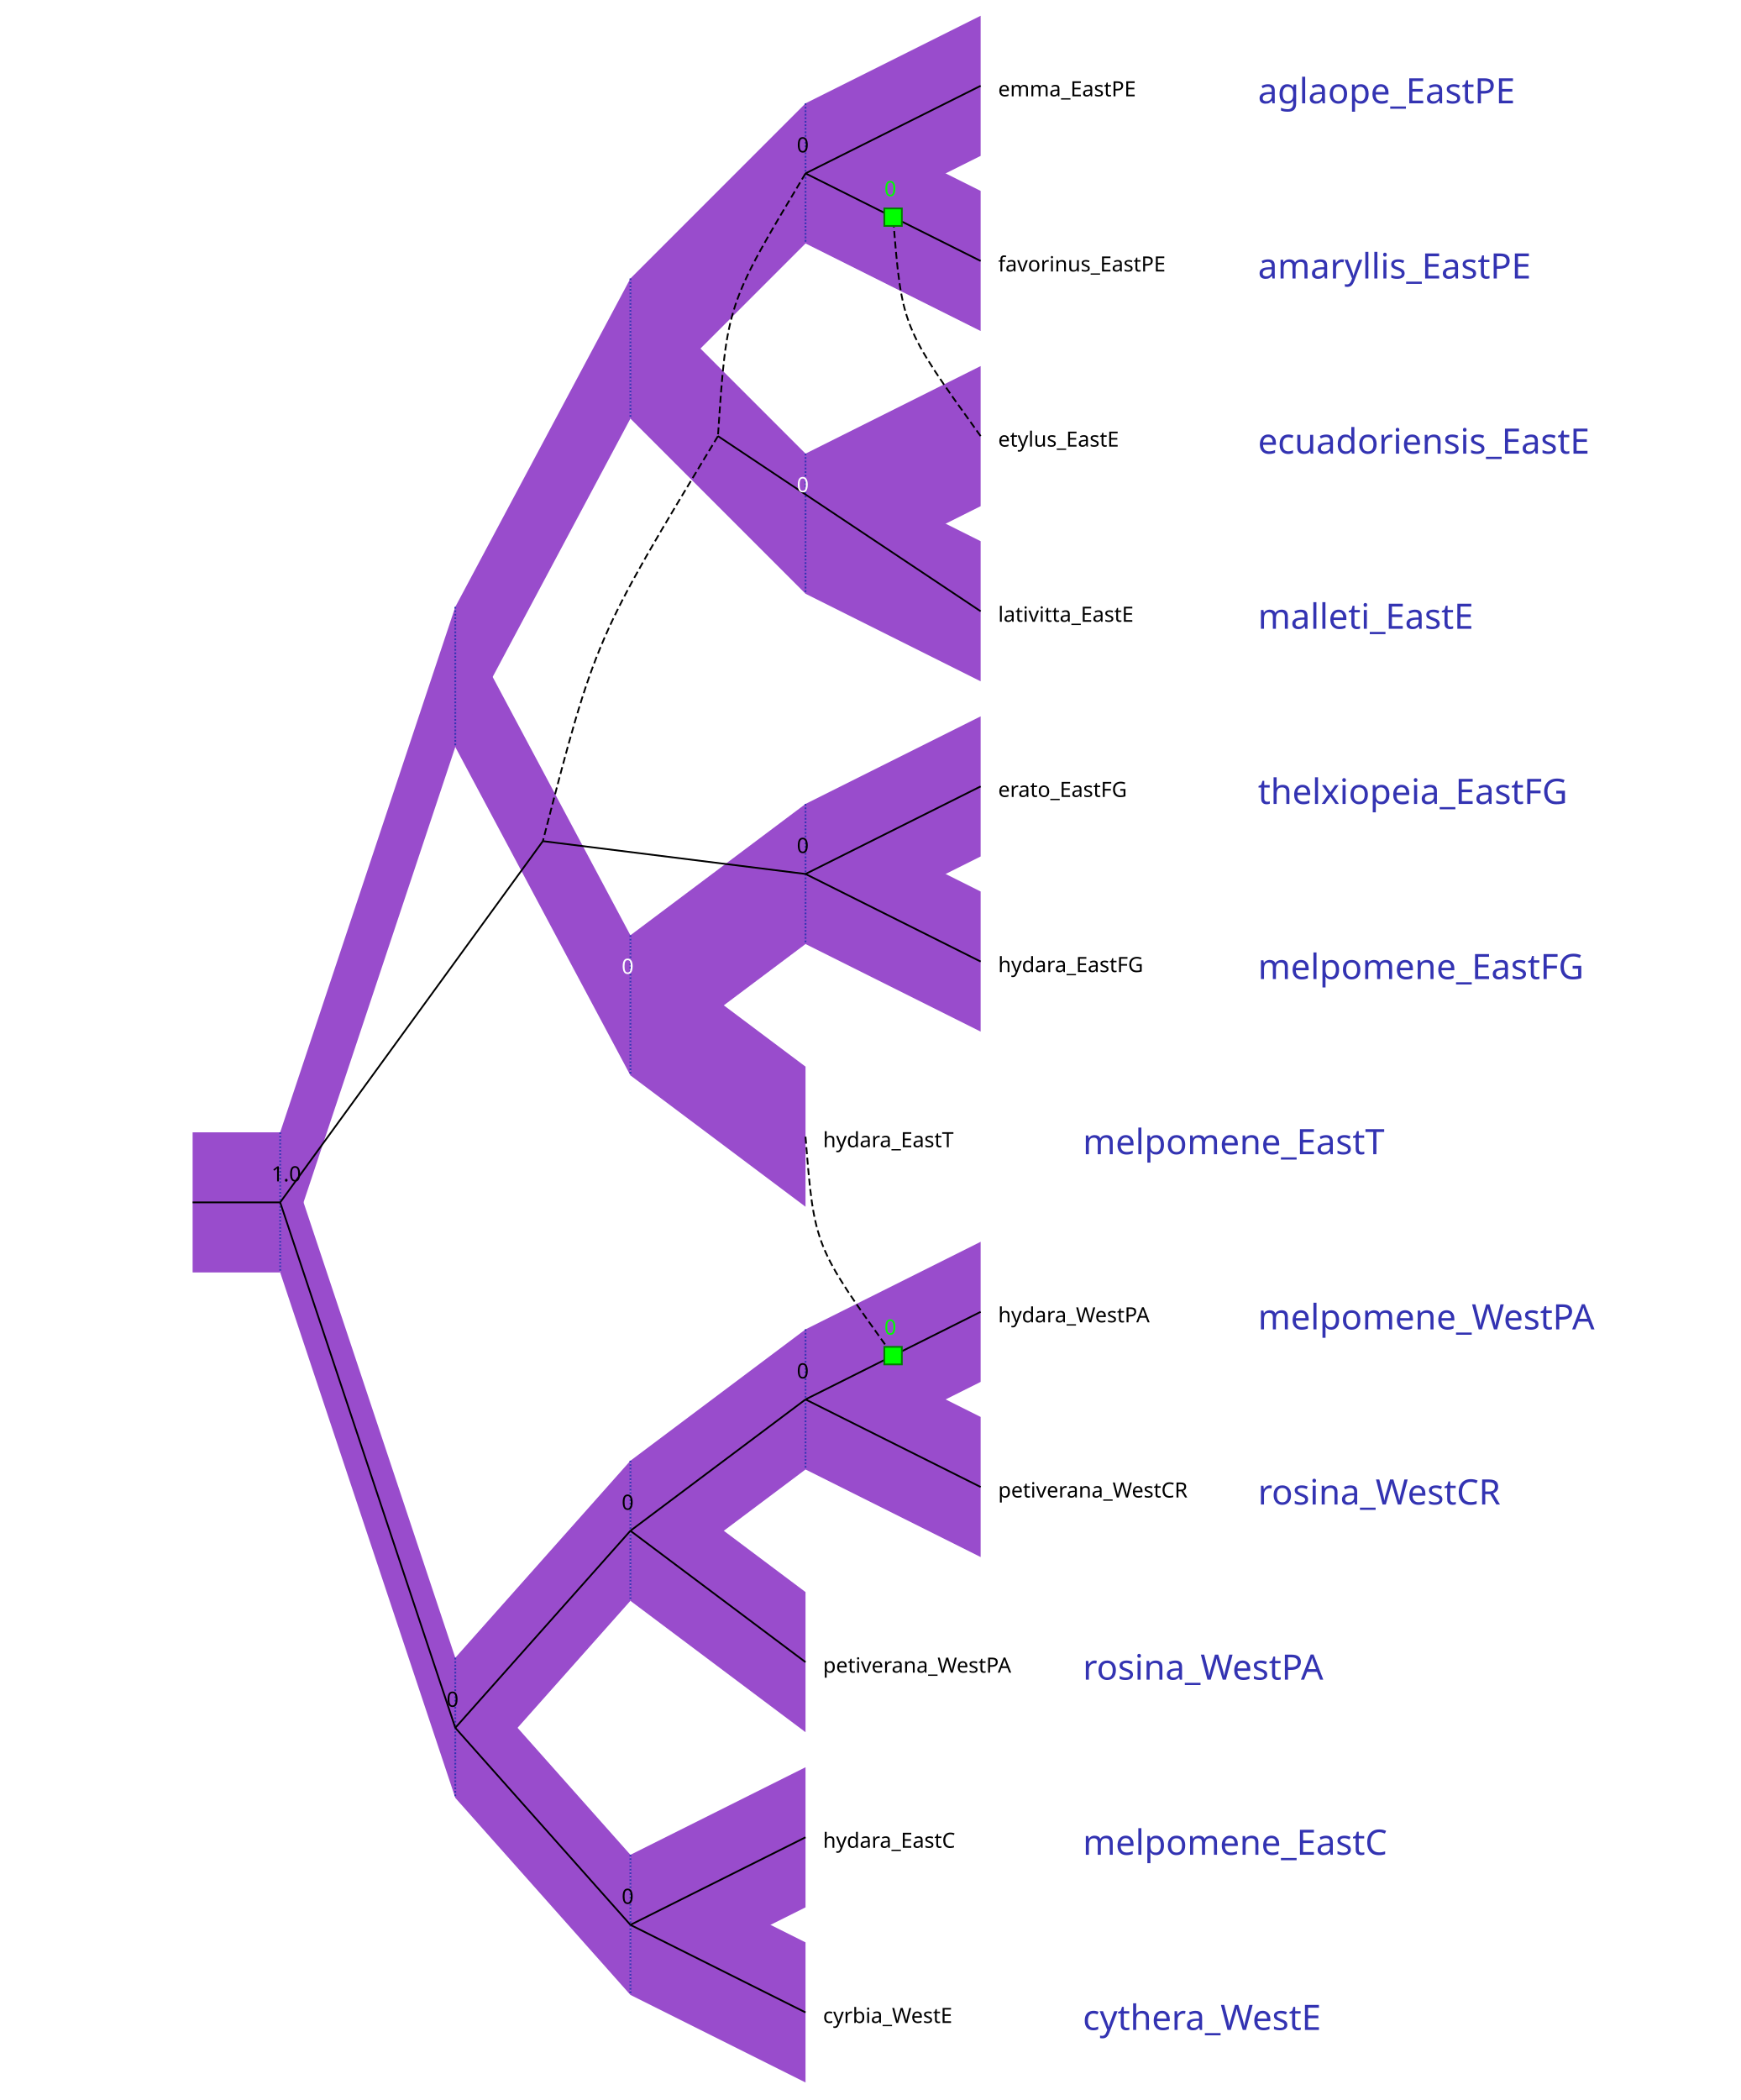
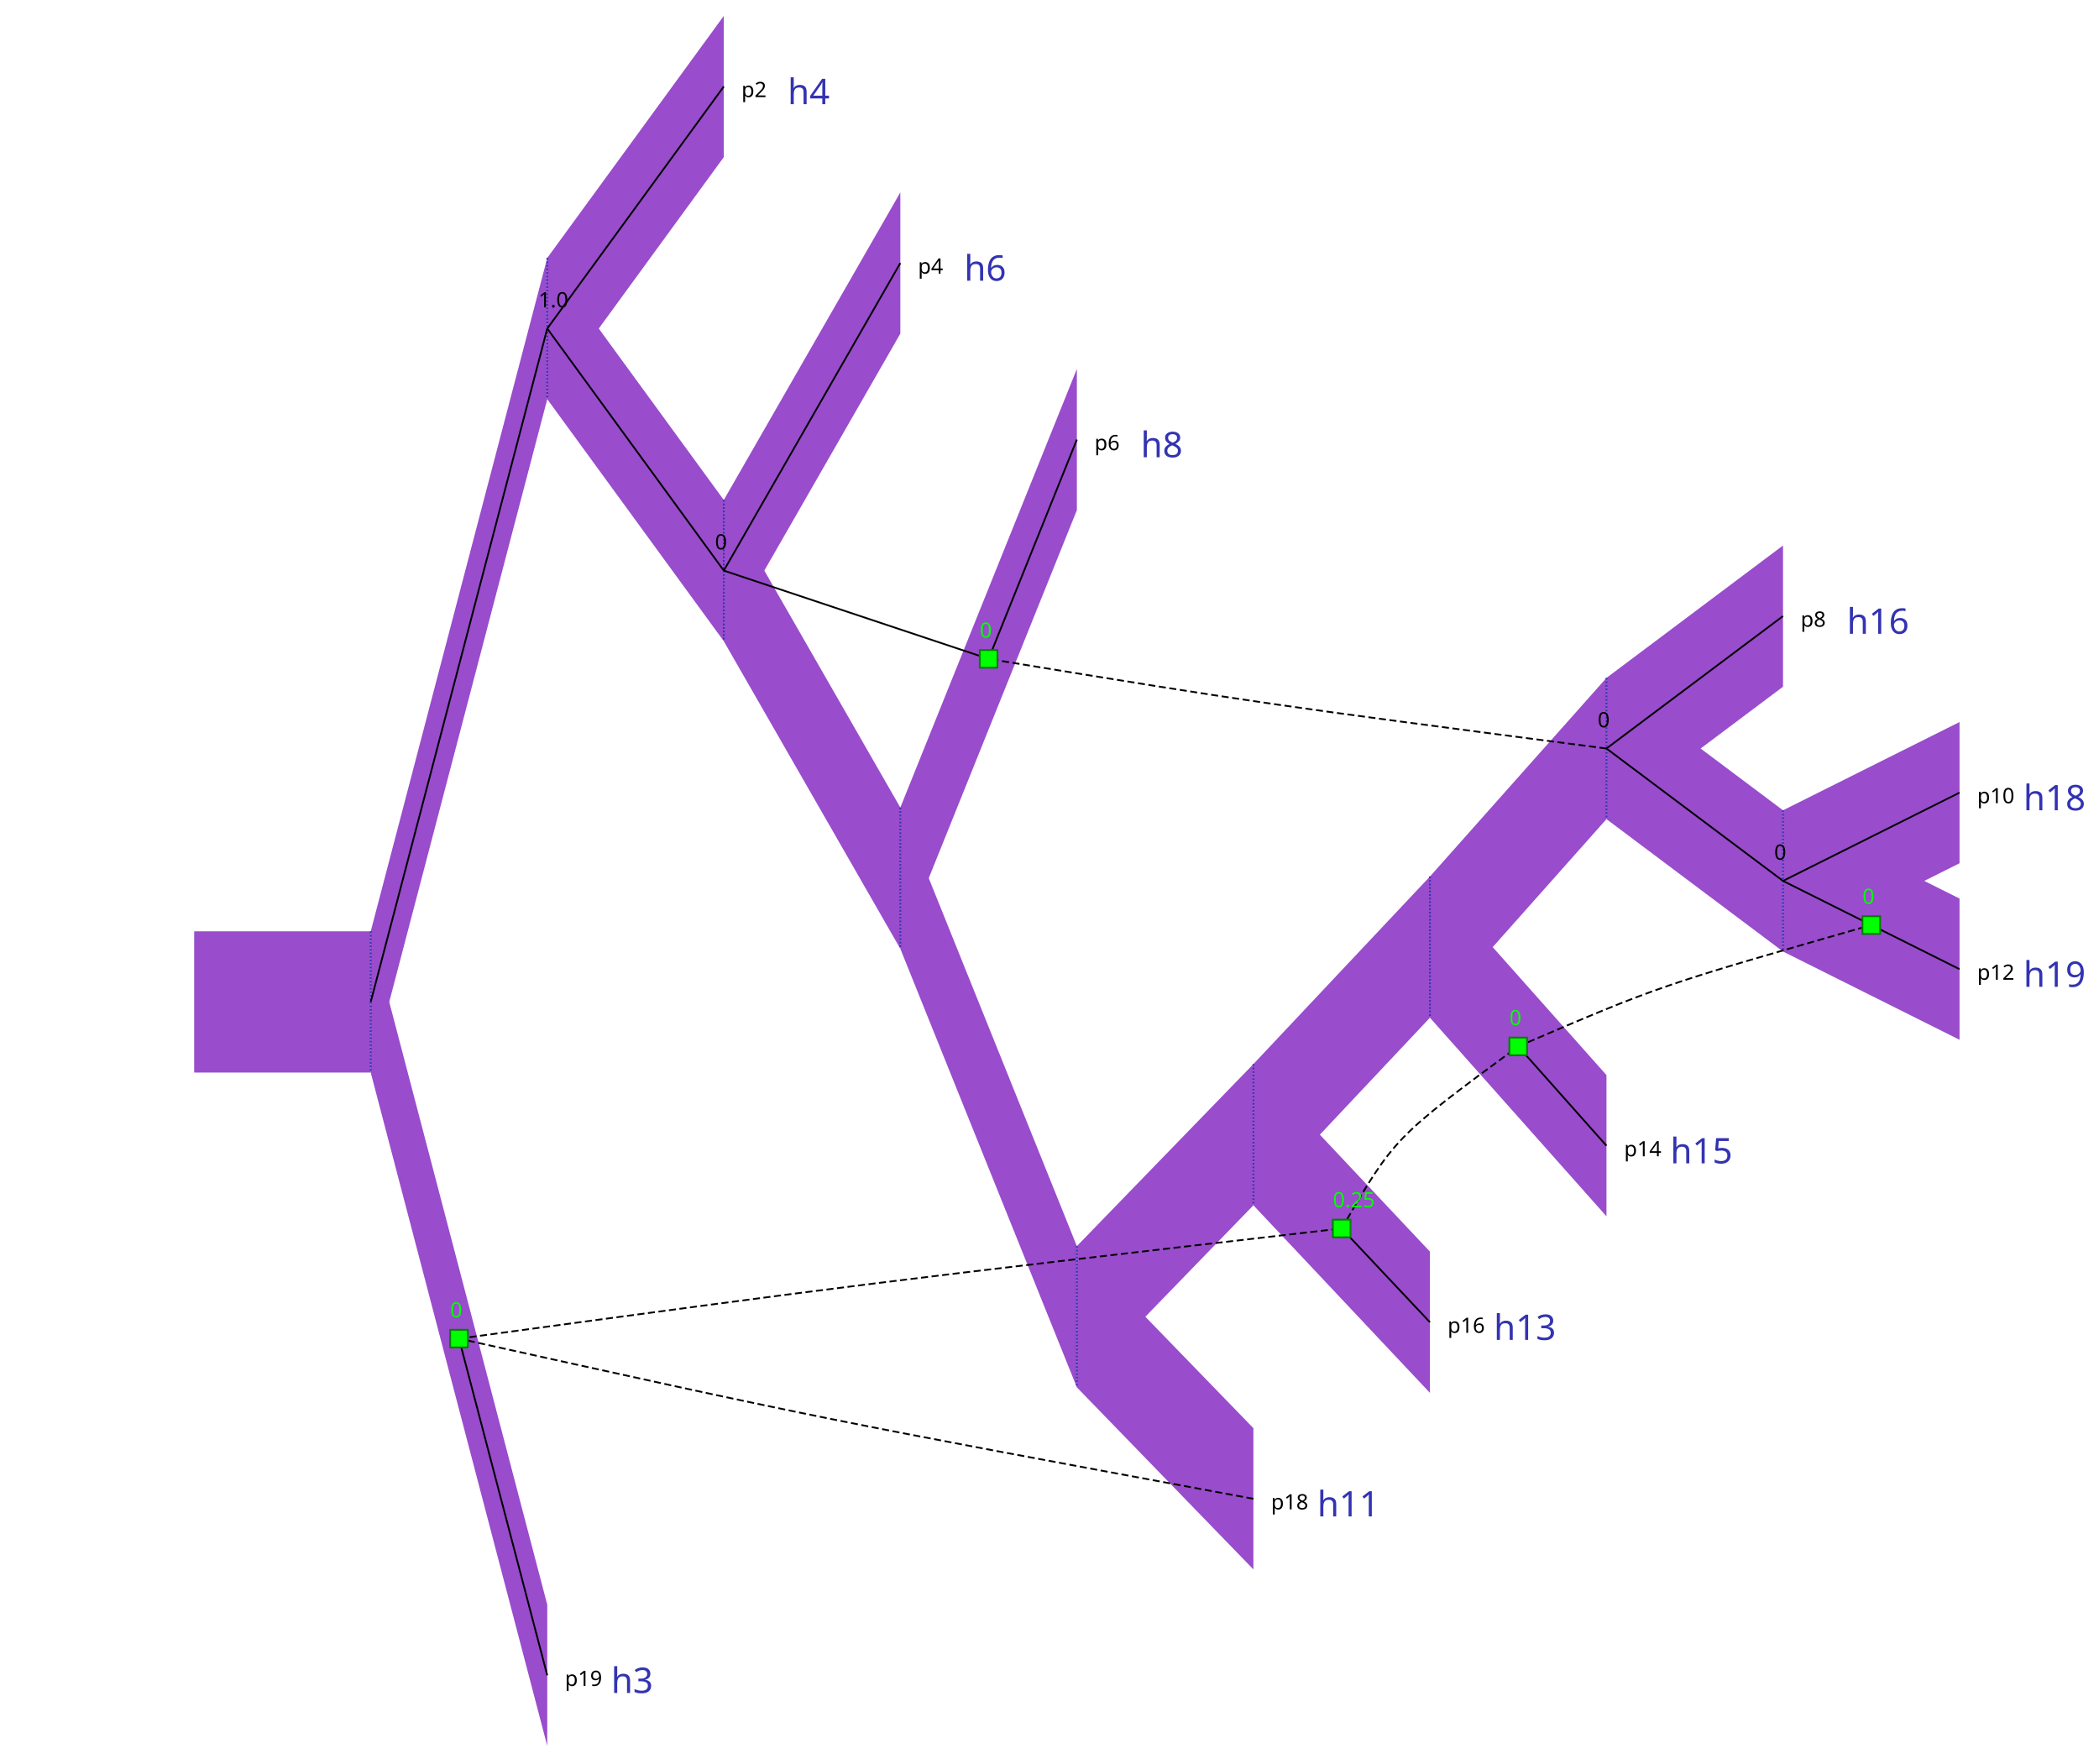
- <svg xmlns="http://www.w3.org/2000/svg" width="994" height="1199" version="1.1">
+ <svg xmlns="http://www.w3.org/2000/svg" width="1189" height="999" version="1.1">
  <g>
    <g style="font-family: &quot;Sans&quot;;">
      <g transform="translate(10, 0) ">
-         <polygon stroke="rgb(0,0,0)" stroke-opacity="0" fill="rgb(153,76,204)" points="350,834 450,909 450,989 350,914 " stroke-width="1" />
-         <polygon stroke="rgb(0,0,0)" stroke-opacity="0" fill="rgb(153,76,204)" points="450,59 550,9 550,89 450,139 " stroke-width="1" />
-         <polygon stroke="rgb(0,0,0)" stroke-opacity="0" fill="rgb(153,76,204)" points="250,946.5 350,1059 350,1139 250,1026.5 " stroke-width="1" />
-         <polygon stroke="rgb(0,0,0)" stroke-opacity="0" fill="rgb(153,76,204)" points="350,834 450,759 450,839 350,914 " stroke-width="1" />
-         <polygon stroke="rgb(0,0,0)" stroke-opacity="0" fill="rgb(153,76,204)" points="450,759 550,709 550,789 450,839 " stroke-width="1" />
-         <polygon stroke="rgb(0,0,0)" stroke-opacity="0" fill="rgb(153,76,204)" points="450,259 550,309 550,389 450,339 " stroke-width="1" />
-         <polygon stroke="rgb(0,0,0)" stroke-opacity="0" fill="rgb(153,76,204)" points="450,459 550,509 550,589 450,539 " stroke-width="1" />
-         <polygon stroke="rgb(0,0,0)" stroke-opacity="0" fill="rgb(153,76,204)" points="350,1059 450,1109 450,1189 350,1139 " stroke-width="1" />
-         <polygon stroke="rgb(0,0,0)" stroke-opacity="0" fill="rgb(153,76,204)" points="350,159 450,259 450,339 350,239 " stroke-width="1" />
-         <polygon stroke="rgb(0,0,0)" stroke-opacity="0" fill="rgb(153,76,204)" points="350,159 450,59 450,139 350,239 " stroke-width="1" />
-         <polygon stroke="rgb(0,0,0)" stroke-opacity="0" fill="rgb(153,76,204)" points="350,534 450,459 450,539 350,614 " stroke-width="1" />
-         <polygon stroke="rgb(0,0,0)" stroke-opacity="0" fill="rgb(153,76,204)" points="250,346.5 350,534 350,614 250,426.5 " stroke-width="1" />
-         <polygon stroke="rgb(0,0,0)" stroke-opacity="0" fill="rgb(153,76,204)" points="100,646.5 150,646.5 150,726.5 100,726.5 " stroke-width="1" />
-         <polygon stroke="rgb(0,0,0)" stroke-opacity="0" fill="rgb(153,76,204)" points="250,346.5 350,159 350,239 250,426.5 " stroke-width="1" />
-         <polygon stroke="rgb(0,0,0)" stroke-opacity="0" fill="rgb(153,76,204)" points="150,646.5 250,346.5 250,426.5 150,726.5 " stroke-width="1" />
-         <polygon stroke="rgb(0,0,0)" stroke-opacity="0" fill="rgb(153,76,204)" points="250,946.5 350,834 350,914 250,1026.5 " stroke-width="1" />
-         <polygon stroke="rgb(0,0,0)" stroke-opacity="0" fill="rgb(153,76,204)" points="150,646.5 250,946.5 250,1026.5 150,726.5 " stroke-width="1" />
-         <polygon stroke="rgb(0,0,0)" stroke-opacity="0" fill="rgb(153,76,204)" points="350,534 450,609 450,689 350,614 " stroke-width="1" />
-         <polygon stroke="rgb(0,0,0)" stroke-opacity="0" fill="rgb(153,76,204)" points="350,1059 450,1009 450,1089 350,1139 " stroke-width="1" />
-         <polygon stroke="rgb(0,0,0)" stroke-opacity="0" fill="rgb(153,76,204)" points="450,759 550,809 550,889 450,839 " stroke-width="1" />
-         <polygon stroke="rgb(0,0,0)" stroke-opacity="0" fill="rgb(153,76,204)" points="450,59 550,109 550,189 450,139 " stroke-width="1" />
-         <polygon stroke="rgb(0,0,0)" stroke-opacity="0" fill="rgb(153,76,204)" points="450,259 550,209 550,289 450,339 " stroke-width="1" />
-         <polygon stroke="rgb(0,0,0)" stroke-opacity="0" fill="rgb(153,76,204)" points="450,459 550,409 550,489 450,539 " stroke-width="1" />
-         <line x1="350" y1="1059" x2="350" y2="1139" stroke="rgb(51,51,178)" style="stroke-dasharray: 1, 1" />
-         <line x1="450" y1="759" x2="450" y2="839" stroke="rgb(51,51,178)" style="stroke-dasharray: 1, 1" />
-         <line x1="450" y1="259" x2="450" y2="339" stroke="rgb(51,51,178)" style="stroke-dasharray: 1, 1" />
-         <line x1="450" y1="59" x2="450" y2="139" stroke="rgb(51,51,178)" style="stroke-dasharray: 1, 1" />
-         <line x1="450" y1="459" x2="450" y2="539" stroke="rgb(51,51,178)" style="stroke-dasharray: 1, 1" />
-         <line x1="350" y1="534" x2="350" y2="614" stroke="rgb(51,51,178)" style="stroke-dasharray: 1, 1" />
-         <line x1="150" y1="646.5" x2="150" y2="726.5" stroke="rgb(51,51,178)" style="stroke-dasharray: 1, 1" />
-         <line x1="350" y1="159" x2="350" y2="239" stroke="rgb(51,51,178)" style="stroke-dasharray: 1, 1" />
-         <line x1="250" y1="346.5" x2="250" y2="426.5" stroke="rgb(51,51,178)" style="stroke-dasharray: 1, 1" />
-         <line x1="350" y1="834" x2="350" y2="914" stroke="rgb(51,51,178)" style="stroke-dasharray: 1, 1" />
-         <line x1="250" y1="946.5" x2="250" y2="1026.5" stroke="rgb(51,51,178)" style="stroke-dasharray: 1, 1" />
-         <g transform="translate(608.3636,959) rotate(0)">
-           <text x="0" y="0" font-size="20" stroke="rgb(0,0,0)" stroke-opacity="0" fill="rgb(51,51,178)" stroke-width="1" text-anchor="start" style="dominant-baseline: auto">rosina_WestPA</text>
+         <polygon stroke="rgb(0,0,0)" stroke-opacity="0" fill="rgb(153,76,204)" points="1000,459 1100,409 1100,489 1000,539 " stroke-width="1" />
+         <polygon stroke="rgb(0,0,0)" stroke-opacity="0" fill="rgb(153,76,204)" points="1000,459 1100,509 1100,589 1000,539 " stroke-width="1" />
+         <polygon stroke="rgb(0,0,0)" stroke-opacity="0" fill="rgb(153,76,204)" points="500,457.438 600,209 600,289 500,537.438 " stroke-width="1" />
+         <polygon stroke="rgb(0,0,0)" stroke-opacity="0" fill="rgb(153,76,204)" points="500,457.438 600,705.875 600,785.875 500,537.438 " stroke-width="1" />
+         <polygon stroke="rgb(0,0,0)" stroke-opacity="0" fill="rgb(153,76,204)" points="200,527.555 300,146.109 300,226.109 200,607.555 " stroke-width="1" />
+         <polygon stroke="rgb(0,0,0)" stroke-opacity="0" fill="rgb(153,76,204)" points="800,496.5 900,384 900,464 800,576.5 " stroke-width="1" />
+         <polygon stroke="rgb(0,0,0)" stroke-opacity="0" fill="rgb(153,76,204)" points="700,602.75 800,496.5 800,576.5 700,682.75 " stroke-width="1" />
+         <polygon stroke="rgb(0,0,0)" stroke-opacity="0" fill="rgb(153,76,204)" points="100,527.555 200,527.555 200,607.555 100,607.555 " stroke-width="1" />
+         <polygon stroke="rgb(0,0,0)" stroke-opacity="0" fill="rgb(153,76,204)" points="400,283.219 500,109 500,189 400,363.219 " stroke-width="1" />
+         <polygon stroke="rgb(0,0,0)" stroke-opacity="0" fill="rgb(153,76,204)" points="400,283.219 500,457.438 500,537.438 400,363.219 " stroke-width="1" />
+         <polygon stroke="rgb(0,0,0)" stroke-opacity="0" fill="rgb(153,76,204)" points="300,146.109 400,9 400,89 300,226.109 " stroke-width="1" />
+         <polygon stroke="rgb(0,0,0)" stroke-opacity="0" fill="rgb(153,76,204)" points="300,146.109 400,283.219 400,363.219 300,226.109 " stroke-width="1" />
+         <polygon stroke="rgb(0,0,0)" stroke-opacity="0" fill="rgb(153,76,204)" points="600,705.875 700,602.75 700,682.75 600,785.875 " stroke-width="1" />
+         <polygon stroke="rgb(0,0,0)" stroke-opacity="0" fill="rgb(153,76,204)" points="900,384 1000,309 1000,389 900,464 " stroke-width="1" />
+         <polygon stroke="rgb(0,0,0)" stroke-opacity="0" fill="rgb(153,76,204)" points="800,496.5 900,609 900,689 800,576.5 " stroke-width="1" />
+         <polygon stroke="rgb(0,0,0)" stroke-opacity="0" fill="rgb(153,76,204)" points="200,527.555 300,909 300,989 200,607.555 " stroke-width="1" />
+         <polygon stroke="rgb(0,0,0)" stroke-opacity="0" fill="rgb(153,76,204)" points="900,384 1000,459 1000,539 900,464 " stroke-width="1" />
+         <polygon stroke="rgb(0,0,0)" stroke-opacity="0" fill="rgb(153,76,204)" points="700,602.75 800,709 800,789 700,682.75 " stroke-width="1" />
+         <polygon stroke="rgb(0,0,0)" stroke-opacity="0" fill="rgb(153,76,204)" points="600,705.875 700,809 700,889 600,785.875 " stroke-width="1" />
+         <line x1="600" y1="705.875" x2="600" y2="785.875" stroke="rgb(51,51,178)" style="stroke-dasharray: 1, 1" />
+         <line x1="300" y1="146.109" x2="300" y2="226.109" stroke="rgb(51,51,178)" style="stroke-dasharray: 1, 1" />
+         <line x1="900" y1="384" x2="900" y2="464" stroke="rgb(51,51,178)" style="stroke-dasharray: 1, 1" />
+         <line x1="800" y1="496.5" x2="800" y2="576.5" stroke="rgb(51,51,178)" style="stroke-dasharray: 1, 1" />
+         <line x1="200" y1="527.555" x2="200" y2="607.555" stroke="rgb(51,51,178)" style="stroke-dasharray: 1, 1" />
+         <line x1="500" y1="457.438" x2="500" y2="537.438" stroke="rgb(51,51,178)" style="stroke-dasharray: 1, 1" />
+         <line x1="400" y1="283.219" x2="400" y2="363.219" stroke="rgb(51,51,178)" style="stroke-dasharray: 1, 1" />
+         <line x1="700" y1="602.75" x2="700" y2="682.75" stroke="rgb(51,51,178)" style="stroke-dasharray: 1, 1" />
+         <line x1="1000" y1="459" x2="1000" y2="539" stroke="rgb(51,51,178)" style="stroke-dasharray: 1, 1" />
+         <g transform="translate(1136.182,459) rotate(0)">
+           <text x="0" y="0" font-size="20" stroke="rgb(0,0,0)" stroke-opacity="0" fill="rgb(51,51,178)" stroke-width="1" text-anchor="start" style="dominant-baseline: auto">h18</text>
        </g>
-         <g transform="translate(708.3636,59) rotate(0)">
-           <text x="0" y="0" font-size="20" stroke="rgb(0,0,0)" stroke-opacity="0" fill="rgb(51,51,178)" stroke-width="1" text-anchor="start" style="dominant-baseline: auto">aglaope_EastPE</text>
+         <g transform="translate(1136.182,559) rotate(0)">
+           <text x="0" y="0" font-size="20" stroke="rgb(0,0,0)" stroke-opacity="0" fill="rgb(51,51,178)" stroke-width="1" text-anchor="start" style="dominant-baseline: auto">h19</text>
        </g>
-         <g transform="translate(708.3636,759) rotate(0)">
-           <text x="0" y="0" font-size="20" stroke="rgb(0,0,0)" stroke-opacity="0" fill="rgb(51,51,178)" stroke-width="1" text-anchor="start" style="dominant-baseline: auto">melpomene_WestPA</text>
+         <g transform="translate(636.1818,259) rotate(0)">
+           <text x="0" y="0" font-size="20" stroke="rgb(0,0,0)" stroke-opacity="0" fill="rgb(51,51,178)" stroke-width="1" text-anchor="start" style="dominant-baseline: auto">h8</text>
        </g>
-         <g transform="translate(708.3636,359) rotate(0)">
-           <text x="0" y="0" font-size="20" stroke="rgb(0,0,0)" stroke-opacity="0" fill="rgb(51,51,178)" stroke-width="1" text-anchor="start" style="dominant-baseline: auto">malleti_EastE</text>
+         <g transform="translate(536.1818,159) rotate(0)">
+           <text x="0" y="0" font-size="20" stroke="rgb(0,0,0)" stroke-opacity="0" fill="rgb(51,51,178)" stroke-width="1" text-anchor="start" style="dominant-baseline: auto">h6</text>
        </g>
-         <g transform="translate(708.3636,559) rotate(0)">
-           <text x="0" y="0" font-size="20" stroke="rgb(0,0,0)" stroke-opacity="0" fill="rgb(51,51,178)" stroke-width="1" text-anchor="start" style="dominant-baseline: auto">melpomene_EastFG</text>
+         <g transform="translate(436.1818,59) rotate(0)">
+           <text x="0" y="0" font-size="20" stroke="rgb(0,0,0)" stroke-opacity="0" fill="rgb(51,51,178)" stroke-width="1" text-anchor="start" style="dominant-baseline: auto">h4</text>
        </g>
-         <g transform="translate(608.3636,1159) rotate(0)">
-           <text x="0" y="0" font-size="20" stroke="rgb(0,0,0)" stroke-opacity="0" fill="rgb(51,51,178)" stroke-width="1" text-anchor="start" style="dominant-baseline: auto">cythera_WestE</text>
+         <g transform="translate(1036.182,359) rotate(0)">
+           <text x="0" y="0" font-size="20" stroke="rgb(0,0,0)" stroke-opacity="0" fill="rgb(51,51,178)" stroke-width="1" text-anchor="start" style="dominant-baseline: auto">h16</text>
        </g>
-         <g transform="translate(608.3636,659) rotate(0)">
-           <text x="0" y="0" font-size="20" stroke="rgb(0,0,0)" stroke-opacity="0" fill="rgb(51,51,178)" stroke-width="1" text-anchor="start" style="dominant-baseline: auto">melpomene_EastT</text>
+         <g transform="translate(936.1818,659) rotate(0)">
+           <text x="0" y="0" font-size="20" stroke="rgb(0,0,0)" stroke-opacity="0" fill="rgb(51,51,178)" stroke-width="1" text-anchor="start" style="dominant-baseline: auto">h15</text>
        </g>
-         <g transform="translate(608.3636,1059) rotate(0)">
-           <text x="0" y="0" font-size="20" stroke="rgb(0,0,0)" stroke-opacity="0" fill="rgb(51,51,178)" stroke-width="1" text-anchor="start" style="dominant-baseline: auto">melpomene_EastC</text>
+         <g transform="translate(336.1818,959) rotate(0)">
+           <text x="0" y="0" font-size="20" stroke="rgb(0,0,0)" stroke-opacity="0" fill="rgb(51,51,178)" stroke-width="1" text-anchor="start" style="dominant-baseline: auto">h3</text>
        </g>
-         <g transform="translate(708.3636,859) rotate(0)">
-           <text x="0" y="0" font-size="20" stroke="rgb(0,0,0)" stroke-opacity="0" fill="rgb(51,51,178)" stroke-width="1" text-anchor="start" style="dominant-baseline: auto">rosina_WestCR</text>
+         <g transform="translate(836.1818,759) rotate(0)">
+           <text x="0" y="0" font-size="20" stroke="rgb(0,0,0)" stroke-opacity="0" fill="rgb(51,51,178)" stroke-width="1" text-anchor="start" style="dominant-baseline: auto">h13</text>
        </g>
-         <g transform="translate(708.3636,159) rotate(0)">
-           <text x="0" y="0" font-size="20" stroke="rgb(0,0,0)" stroke-opacity="0" fill="rgb(51,51,178)" stroke-width="1" text-anchor="start" style="dominant-baseline: auto">amaryllis_EastPE</text>
+         <g transform="translate(736.1818,859) rotate(0)">
+           <text x="0" y="0" font-size="20" stroke="rgb(0,0,0)" stroke-opacity="0" fill="rgb(51,51,178)" stroke-width="1" text-anchor="start" style="dominant-baseline: auto">h11</text>
        </g>
-         <g transform="translate(708.3636,259) rotate(0)">
-           <text x="0" y="0" font-size="20" stroke="rgb(0,0,0)" stroke-opacity="0" fill="rgb(51,51,178)" stroke-width="1" text-anchor="start" style="dominant-baseline: auto">ecuadoriensis_EastE</text>
+         <line x1="400" y1="49" x2="300" y2="186.109" stroke="rgb(0,0,0)" />
+         <line x1="400" y1="323.219" x2="300" y2="186.109" stroke="rgb(0,0,0)" />
+         <line x1="300" y1="186.109" x2="200" y2="567.555" stroke="rgb(0,0,0)" />
+         <line x1="600" y1="249" x2="550" y2="373.219" stroke="rgb(0,0,0)" />
+         <path d="M900 424 C705 398.609 705 398.609 550 373.219" style="stroke-dasharray: 4, 2" stroke="rgb(0,0,0)" fill="rgb(0,0,0)" fill-opacity="0" />
+         <line x1="500" y1="149" x2="400" y2="323.219" stroke="rgb(0,0,0)" />
+         <line x1="550" y1="373.219" x2="400" y2="323.219" stroke="rgb(0,0,0)" />
+         <line x1="1000" y1="349" x2="900" y2="424" stroke="rgb(0,0,0)" />
+         <line x1="1000" y1="499" x2="900" y2="424" stroke="rgb(0,0,0)" />
+         <line x1="1100" y1="449" x2="1000" y2="499" stroke="rgb(0,0,0)" />
+         <line x1="1050" y1="524" x2="1000" y2="499" stroke="rgb(0,0,0)" />
+         <line x1="1100" y1="549" x2="1050" y2="524" stroke="rgb(0,0,0)" />
+         <path d="M850 592.75 C930 558.375 930 558.375 1050 524" style="stroke-dasharray: 4, 2" stroke="rgb(0,0,0)" fill="rgb(0,0,0)" fill-opacity="0" />
+         <line x1="900" y1="649" x2="850" y2="592.75" stroke="rgb(0,0,0)" />
+         <path d="M750 695.875 C780 644.312 780 644.312 850 592.75" style="stroke-dasharray: 4, 2" stroke="rgb(0,0,0)" fill="rgb(0,0,0)" fill-opacity="0" />
+         <line x1="800" y1="749" x2="750" y2="695.875" stroke="rgb(0,0,0)" />
+         <path d="M250 758.277 C480 727.076 480 727.076 750 695.875" style="stroke-dasharray: 4, 2" stroke="rgb(0,0,0)" fill="rgb(0,0,0)" fill-opacity="0" />
+         <path d="M700 849 C455 803.639 455 803.639 250 758.277" style="stroke-dasharray: 4, 2" stroke="rgb(0,0,0)" fill="rgb(0,0,0)" fill-opacity="0" />
+         <line x1="300" y1="949" x2="250" y2="758.277" stroke="rgb(0,0,0)" />
+         <g transform="translate(395,311.2188) rotate(0)">
+           <text x="0" y="0" font-size="12" stroke="rgb(0,0,0)" stroke-opacity="0" fill="rgb(0,0,0)" stroke-width="1" text-anchor="start" style="dominant-baseline: auto">0</text>
        </g>
-         <g transform="translate(708.3636,459) rotate(0)">
-           <text x="0" y="0" font-size="20" stroke="rgb(0,0,0)" stroke-opacity="0" fill="rgb(51,51,178)" stroke-width="1" text-anchor="start" style="dominant-baseline: auto">thelxiopeia_EastFG</text>
+         <g transform="translate(295,174.1094) rotate(0)">
+           <text x="0" y="0" font-size="12" stroke="rgb(0,0,0)" stroke-opacity="0" fill="rgb(0,0,0)" stroke-width="1" text-anchor="start" style="dominant-baseline: auto">1.0</text>
        </g>
-         <line x1="450" y1="1149" x2="350" y2="1099" stroke="rgb(0,0,0)" />
-         <line x1="500" y1="774" x2="450" y2="799" stroke="rgb(0,0,0)" />
-         <line x1="350" y1="1099" x2="250" y2="986.5" stroke="rgb(0,0,0)" />
-         <line x1="550" y1="549" x2="450" y2="499" stroke="rgb(0,0,0)" />
-         <line x1="450" y1="1049" x2="350" y2="1099" stroke="rgb(0,0,0)" />
-         <line x1="550" y1="49" x2="450" y2="99" stroke="rgb(0,0,0)" />
-         <path d="M450 649 C455 711.5 455 711.5 500 774" style="stroke-dasharray: 4, 2" stroke="rgb(0,0,0)" fill="rgb(0,0,0)" fill-opacity="0" />
-         <line x1="450" y1="949" x2="350" y2="874" stroke="rgb(0,0,0)" />
-         <line x1="550" y1="449" x2="450" y2="499" stroke="rgb(0,0,0)" />
-         <line x1="550" y1="849" x2="450" y2="799" stroke="rgb(0,0,0)" />
-         <line x1="550" y1="749" x2="500" y2="774" stroke="rgb(0,0,0)" />
-         <line x1="550" y1="349" x2="400" y2="249" stroke="rgb(0,0,0)" />
-         <line x1="350" y1="874" x2="250" y2="986.5" stroke="rgb(0,0,0)" />
-         <line x1="450" y1="799" x2="350" y2="874" stroke="rgb(0,0,0)" />
-         <path d="M550 249 C505 186.5 505 186.5 500 124" style="stroke-dasharray: 4, 2" stroke="rgb(0,0,0)" fill="rgb(0,0,0)" fill-opacity="0" />
-         <line x1="550" y1="149" x2="500" y2="124" stroke="rgb(0,0,0)" />
-         <line x1="150" y1="686.5" x2="100" y2="686.5" stroke="rgb(0,0,0)" />
-         <line x1="300" y1="480.25" x2="150" y2="686.5" stroke="rgb(0,0,0)" />
-         <path d="M400 249 C330 364.625 330 364.625 300 480.25" style="stroke-dasharray: 4, 2" stroke="rgb(0,0,0)" fill="rgb(0,0,0)" fill-opacity="0" />
-         <path d="M450 99 C405 174 405 174 400 249" style="stroke-dasharray: 4, 2" stroke="rgb(0,0,0)" fill="rgb(0,0,0)" fill-opacity="0" />
-         <line x1="500" y1="124" x2="450" y2="99" stroke="rgb(0,0,0)" />
-         <line x1="450" y1="499" x2="300" y2="480.25" stroke="rgb(0,0,0)" />
-         <line x1="250" y1="986.5" x2="150" y2="686.5" stroke="rgb(0,0,0)" />
-         <rect x="495" y="769" width="10" height="10" stroke="rgb(0,127,0)" fill="rgb(0,255,0)" stroke-width="1" />
-         <g transform="translate(495,762) rotate(0)">
+         <g transform="translate(895,412) rotate(0)">
+           <text x="0" y="0" font-size="12" stroke="rgb(0,0,0)" stroke-opacity="0" fill="rgb(0,0,0)" stroke-width="1" text-anchor="start" style="dominant-baseline: auto">0</text>
+         </g>
+         <rect x="545" y="368.219" width="10" height="10" stroke="rgb(0,127,0)" fill="rgb(0,255,0)" stroke-width="1" />
+         <g transform="translate(545,361.2188) rotate(0)">
          <text x="0" y="0" font-size="12" stroke="rgb(0,0,0)" stroke-opacity="0" fill="rgb(0,255,0)" stroke-width="1" text-anchor="start" style="dominant-baseline: auto">0</text>
        </g>
-         <g transform="translate(345,1087) rotate(0)">
+         <g transform="translate(995,487) rotate(0)">
          <text x="0" y="0" font-size="12" stroke="rgb(0,0,0)" stroke-opacity="0" fill="rgb(0,0,0)" stroke-width="1" text-anchor="start" style="dominant-baseline: auto">0</text>
        </g>
-         <g transform="translate(345,862) rotate(0)">
-           <text x="0" y="0" font-size="12" stroke="rgb(0,0,0)" stroke-opacity="0" fill="rgb(0,0,0)" stroke-width="1" text-anchor="start" style="dominant-baseline: auto">0</text>
-         </g>
-         <g transform="translate(445,787) rotate(0)">
-           <text x="0" y="0" font-size="12" stroke="rgb(0,0,0)" stroke-opacity="0" fill="rgb(0,0,0)" stroke-width="1" text-anchor="start" style="dominant-baseline: auto">0</text>
-         </g>
-         <g transform="translate(145,674.5) rotate(0)">
-           <text x="0" y="0" font-size="12" stroke="rgb(0,0,0)" stroke-opacity="0" fill="rgb(0,0,0)" stroke-width="1" text-anchor="start" style="dominant-baseline: auto">1.0</text>
-         </g>
-         <g transform="translate(345,556) rotate(0)">
-           <text x="0" y="0" font-size="12" stroke="rgb(0,0,0)" stroke-opacity="0" fill="rgb(255,255,255)" stroke-width="1" text-anchor="start" style="dominant-baseline: auto">0</text>
-         </g>
-         <g transform="translate(445,281) rotate(0)">
-           <text x="0" y="0" font-size="12" stroke="rgb(0,0,0)" stroke-opacity="0" fill="rgb(255,255,255)" stroke-width="1" text-anchor="start" style="dominant-baseline: auto">0</text>
-         </g>
-         <g transform="translate(445,87) rotate(0)">
-           <text x="0" y="0" font-size="12" stroke="rgb(0,0,0)" stroke-opacity="0" fill="rgb(0,0,0)" stroke-width="1" text-anchor="start" style="dominant-baseline: auto">0</text>
-         </g>
-         <rect x="495" y="119" width="10" height="10" stroke="rgb(0,127,0)" fill="rgb(0,255,0)" stroke-width="1" />
-         <g transform="translate(495,112) rotate(0)">
+         <rect x="1045" y="519" width="10" height="10" stroke="rgb(0,127,0)" fill="rgb(0,255,0)" stroke-width="1" />
+         <g transform="translate(1045,512) rotate(0)">
          <text x="0" y="0" font-size="12" stroke="rgb(0,0,0)" stroke-opacity="0" fill="rgb(0,255,0)" stroke-width="1" text-anchor="start" style="dominant-baseline: auto">0</text>
        </g>
-         <g transform="translate(445,487) rotate(0)">
-           <text x="0" y="0" font-size="12" stroke="rgb(0,0,0)" stroke-opacity="0" fill="rgb(0,0,0)" stroke-width="1" text-anchor="start" style="dominant-baseline: auto">0</text>
+         <rect x="845" y="587.75" width="10" height="10" stroke="rgb(0,127,0)" fill="rgb(0,255,0)" stroke-width="1" />
+         <g transform="translate(845,580.75) rotate(0)">
+           <text x="0" y="0" font-size="12" stroke="rgb(0,0,0)" stroke-opacity="0" fill="rgb(0,255,0)" stroke-width="1" text-anchor="start" style="dominant-baseline: auto">0</text>
        </g>
-         <g transform="translate(245,974.5) rotate(0)">
-           <text x="0" y="0" font-size="12" stroke="rgb(0,0,0)" stroke-opacity="0" fill="rgb(0,0,0)" stroke-width="1" text-anchor="start" style="dominant-baseline: auto">0</text>
+         <rect x="745" y="690.875" width="10" height="10" stroke="rgb(0,127,0)" fill="rgb(0,255,0)" stroke-width="1" />
+         <g transform="translate(745,683.875) rotate(0)">
+           <text x="0" y="0" font-size="12" stroke="rgb(0,0,0)" stroke-opacity="0" fill="rgb(0,255,0)" stroke-width="1" text-anchor="start" style="dominant-baseline: auto">0.25</text>
        </g>
-         <g transform="translate(460,1155) rotate(0)">
-           <text x="0" y="0" font-size="12" stroke="rgb(0,0,0)" stroke-opacity="0" fill="rgb(0,0,0)" stroke-width="1" text-anchor="start" style="dominant-baseline: auto">cyrbia_WestE</text>
+         <rect x="245" y="753.277" width="10" height="10" stroke="rgb(0,127,0)" fill="rgb(0,255,0)" stroke-width="1" />
+         <g transform="translate(245,746.2773) rotate(0)">
+           <text x="0" y="0" font-size="12" stroke="rgb(0,0,0)" stroke-opacity="0" fill="rgb(0,255,0)" stroke-width="1" text-anchor="start" style="dominant-baseline: auto">0</text>
        </g>
-         <g transform="translate(560,555) rotate(0)">
-           <text x="0" y="0" font-size="12" stroke="rgb(0,0,0)" stroke-opacity="0" fill="rgb(0,0,0)" stroke-width="1" text-anchor="start" style="dominant-baseline: auto">hydara_EastFG</text>
+         <g transform="translate(410,55) rotate(0)">
+           <text x="0" y="0" font-size="12" stroke="rgb(0,0,0)" stroke-opacity="0" fill="rgb(0,0,0)" stroke-width="1" text-anchor="start" style="dominant-baseline: auto">p2</text>
        </g>
-         <g transform="translate(460,1055) rotate(0)">
-           <text x="0" y="0" font-size="12" stroke="rgb(0,0,0)" stroke-opacity="0" fill="rgb(0,0,0)" stroke-width="1" text-anchor="start" style="dominant-baseline: auto">hydara_EastC</text>
+         <g transform="translate(610,255) rotate(0)">
+           <text x="0" y="0" font-size="12" stroke="rgb(0,0,0)" stroke-opacity="0" fill="rgb(0,0,0)" stroke-width="1" text-anchor="start" style="dominant-baseline: auto">p6</text>
        </g>
-         <g transform="translate(560,55) rotate(0)">
-           <text x="0" y="0" font-size="12" stroke="rgb(0,0,0)" stroke-opacity="0" fill="rgb(0,0,0)" stroke-width="1" text-anchor="start" style="dominant-baseline: auto">emma_EastPE</text>
+         <g transform="translate(510,155) rotate(0)">
+           <text x="0" y="0" font-size="12" stroke="rgb(0,0,0)" stroke-opacity="0" fill="rgb(0,0,0)" stroke-width="1" text-anchor="start" style="dominant-baseline: auto">p4</text>
        </g>
-         <g transform="translate(460,655) rotate(0)">
-           <text x="0" y="0" font-size="12" stroke="rgb(0,0,0)" stroke-opacity="0" fill="rgb(0,0,0)" stroke-width="1" text-anchor="start" style="dominant-baseline: auto">hydara_EastT</text>
+         <g transform="translate(1010,355) rotate(0)">
+           <text x="0" y="0" font-size="12" stroke="rgb(0,0,0)" stroke-opacity="0" fill="rgb(0,0,0)" stroke-width="1" text-anchor="start" style="dominant-baseline: auto">p8</text>
        </g>
-         <g transform="translate(460,955) rotate(0)">
-           <text x="0" y="0" font-size="12" stroke="rgb(0,0,0)" stroke-opacity="0" fill="rgb(0,0,0)" stroke-width="1" text-anchor="start" style="dominant-baseline: auto">petiverana_WestPA</text>
+         <g transform="translate(1110,455) rotate(0)">
+           <text x="0" y="0" font-size="12" stroke="rgb(0,0,0)" stroke-opacity="0" fill="rgb(0,0,0)" stroke-width="1" text-anchor="start" style="dominant-baseline: auto">p10</text>
        </g>
-         <g transform="translate(560,455) rotate(0)">
-           <text x="0" y="0" font-size="12" stroke="rgb(0,0,0)" stroke-opacity="0" fill="rgb(0,0,0)" stroke-width="1" text-anchor="start" style="dominant-baseline: auto">erato_EastFG</text>
+         <g transform="translate(1110,555) rotate(0)">
+           <text x="0" y="0" font-size="12" stroke="rgb(0,0,0)" stroke-opacity="0" fill="rgb(0,0,0)" stroke-width="1" text-anchor="start" style="dominant-baseline: auto">p12</text>
        </g>
-         <g transform="translate(560,855) rotate(0)">
-           <text x="0" y="0" font-size="12" stroke="rgb(0,0,0)" stroke-opacity="0" fill="rgb(0,0,0)" stroke-width="1" text-anchor="start" style="dominant-baseline: auto">petiverana_WestCR</text>
+         <g transform="translate(910,655) rotate(0)">
+           <text x="0" y="0" font-size="12" stroke="rgb(0,0,0)" stroke-opacity="0" fill="rgb(0,0,0)" stroke-width="1" text-anchor="start" style="dominant-baseline: auto">p14</text>
        </g>
-         <g transform="translate(560,755) rotate(0)">
-           <text x="0" y="0" font-size="12" stroke="rgb(0,0,0)" stroke-opacity="0" fill="rgb(0,0,0)" stroke-width="1" text-anchor="start" style="dominant-baseline: auto">hydara_WestPA</text>
+         <g transform="translate(810,755) rotate(0)">
+           <text x="0" y="0" font-size="12" stroke="rgb(0,0,0)" stroke-opacity="0" fill="rgb(0,0,0)" stroke-width="1" text-anchor="start" style="dominant-baseline: auto">p16</text>
        </g>
-         <g transform="translate(560,355) rotate(0)">
-           <text x="0" y="0" font-size="12" stroke="rgb(0,0,0)" stroke-opacity="0" fill="rgb(0,0,0)" stroke-width="1" text-anchor="start" style="dominant-baseline: auto">lativitta_EastE</text>
+         <g transform="translate(710,855) rotate(0)">
+           <text x="0" y="0" font-size="12" stroke="rgb(0,0,0)" stroke-opacity="0" fill="rgb(0,0,0)" stroke-width="1" text-anchor="start" style="dominant-baseline: auto">p18</text>
        </g>
-         <g transform="translate(560,255) rotate(0)">
-           <text x="0" y="0" font-size="12" stroke="rgb(0,0,0)" stroke-opacity="0" fill="rgb(0,0,0)" stroke-width="1" text-anchor="start" style="dominant-baseline: auto">etylus_EastE</text>
-         </g>
-         <g transform="translate(560,155) rotate(0)">
-           <text x="0" y="0" font-size="12" stroke="rgb(0,0,0)" stroke-opacity="0" fill="rgb(0,0,0)" stroke-width="1" text-anchor="start" style="dominant-baseline: auto">favorinus_EastPE</text>
+         <g transform="translate(310,955) rotate(0)">
+           <text x="0" y="0" font-size="12" stroke="rgb(0,0,0)" stroke-opacity="0" fill="rgb(0,0,0)" stroke-width="1" text-anchor="start" style="dominant-baseline: auto">p19</text>
        </g>
      </g>
    </g>
  </g>
</svg>
